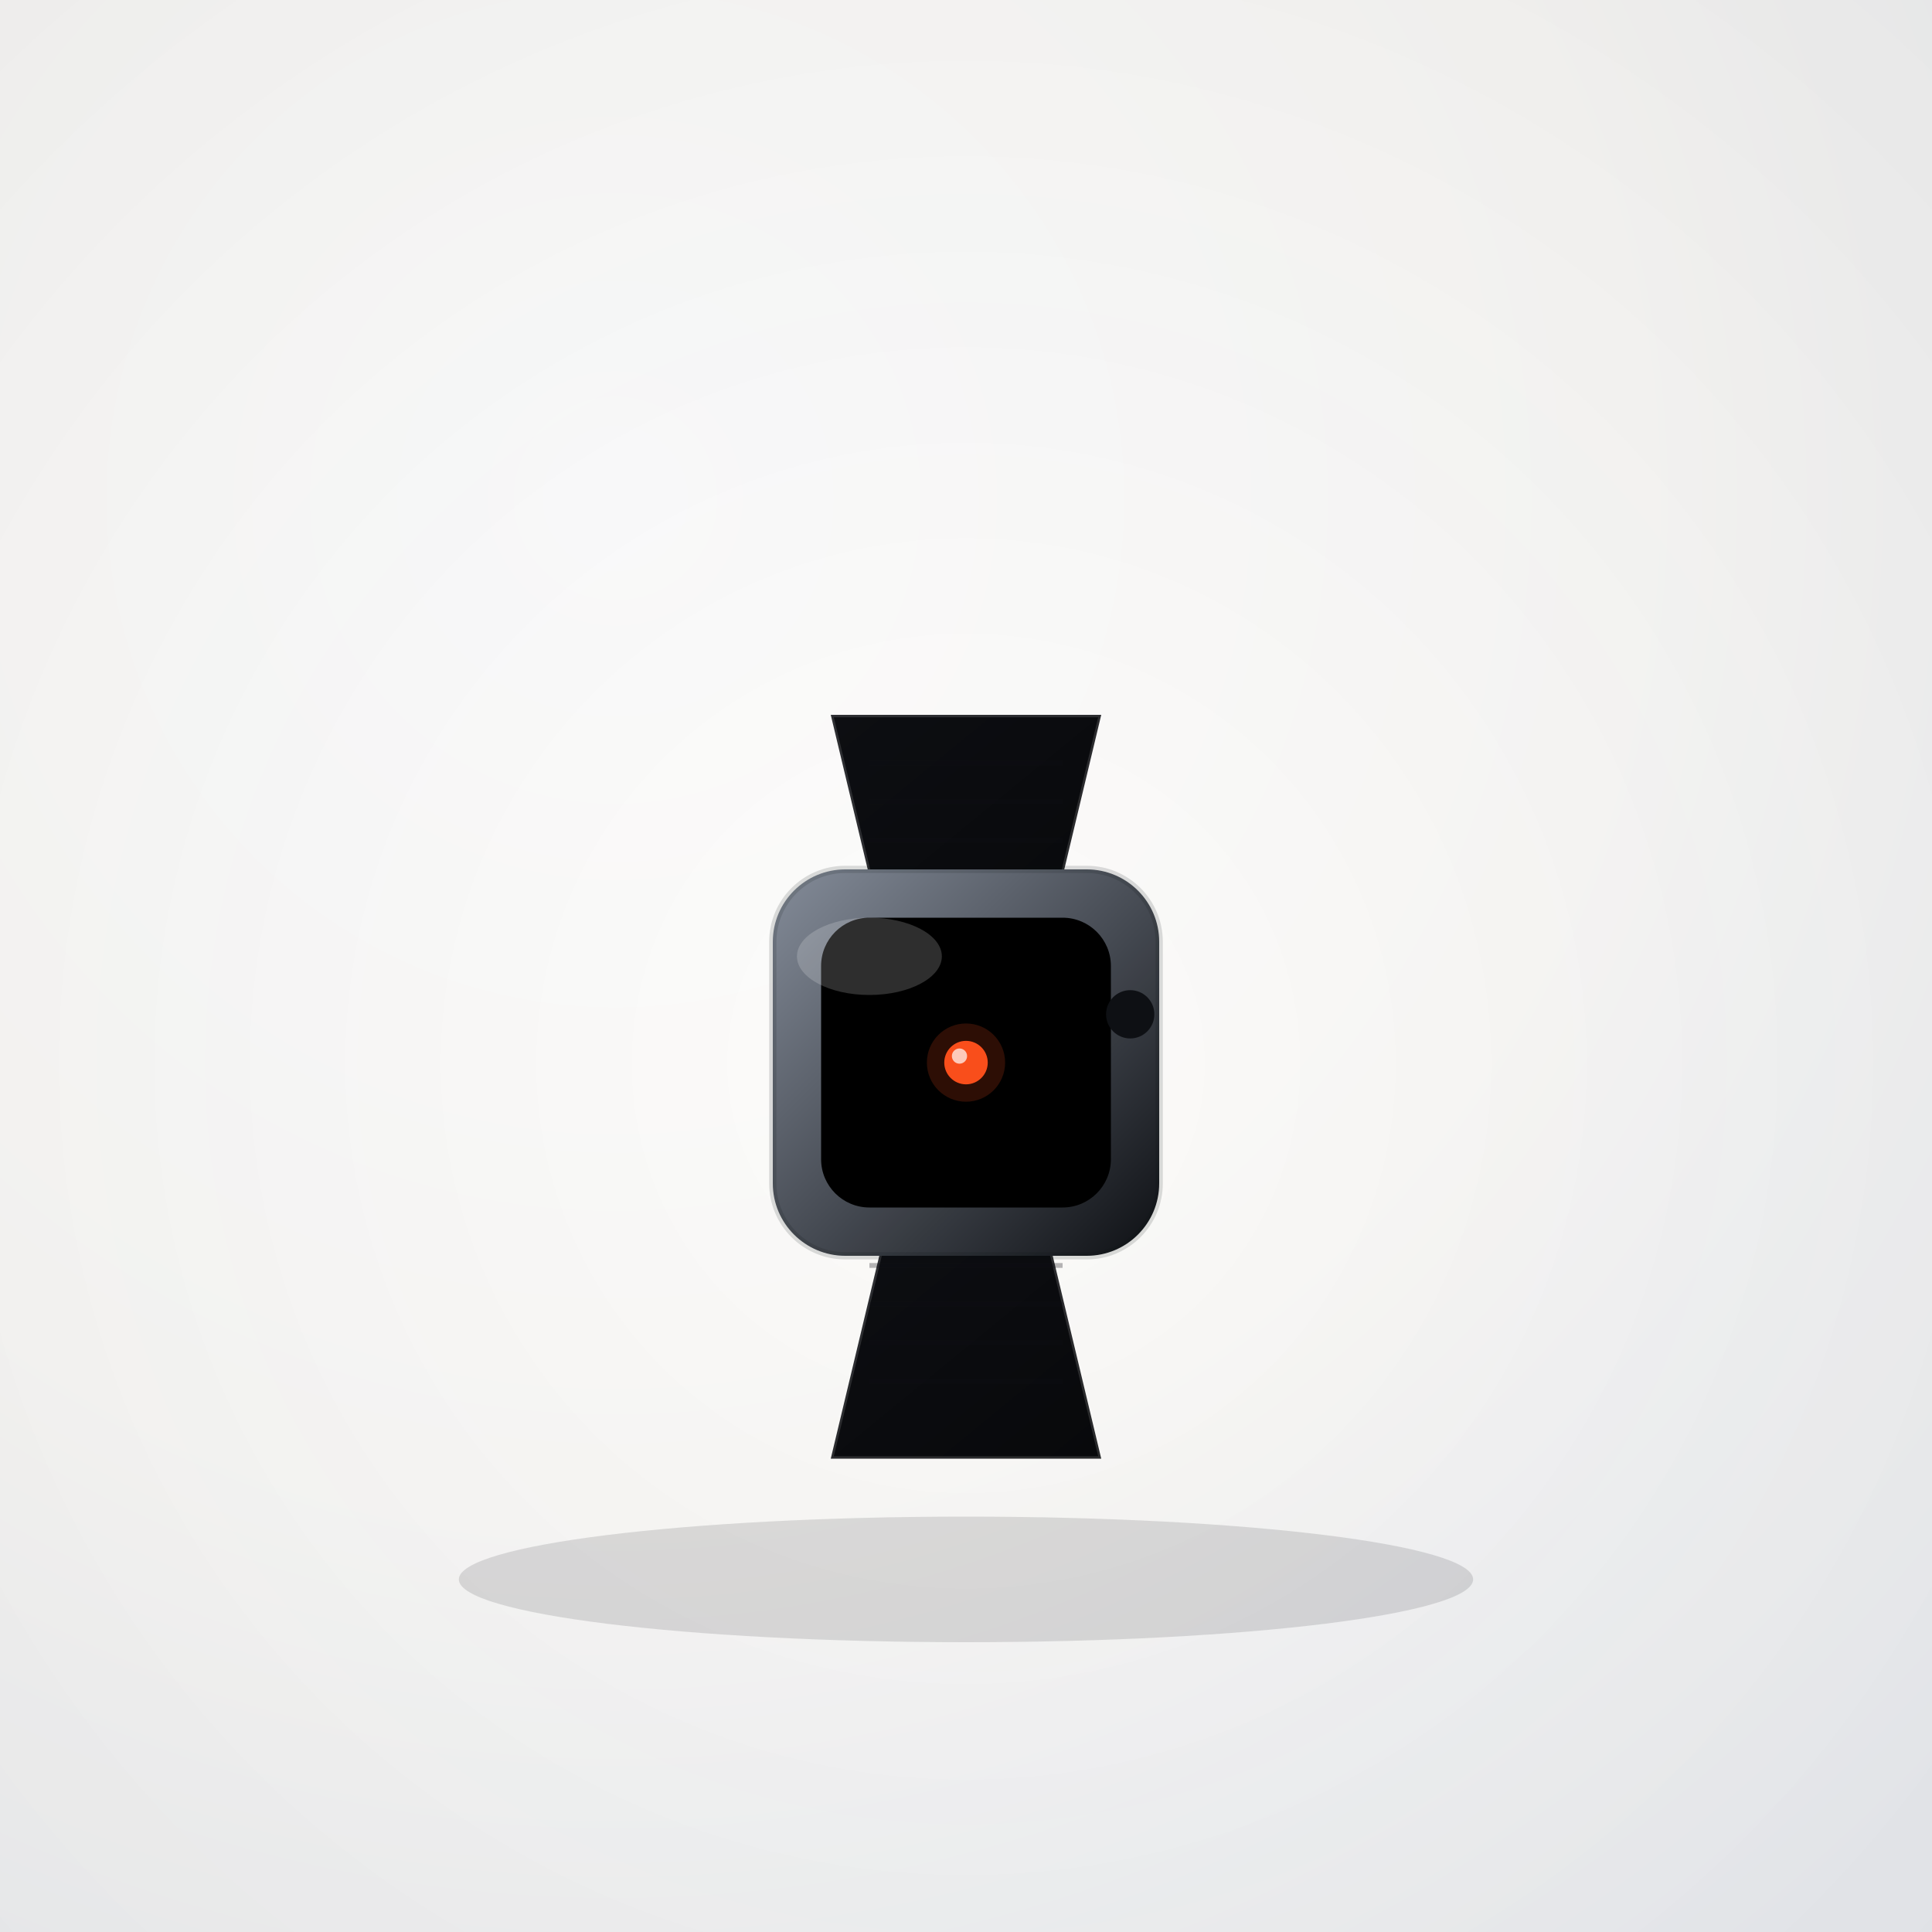
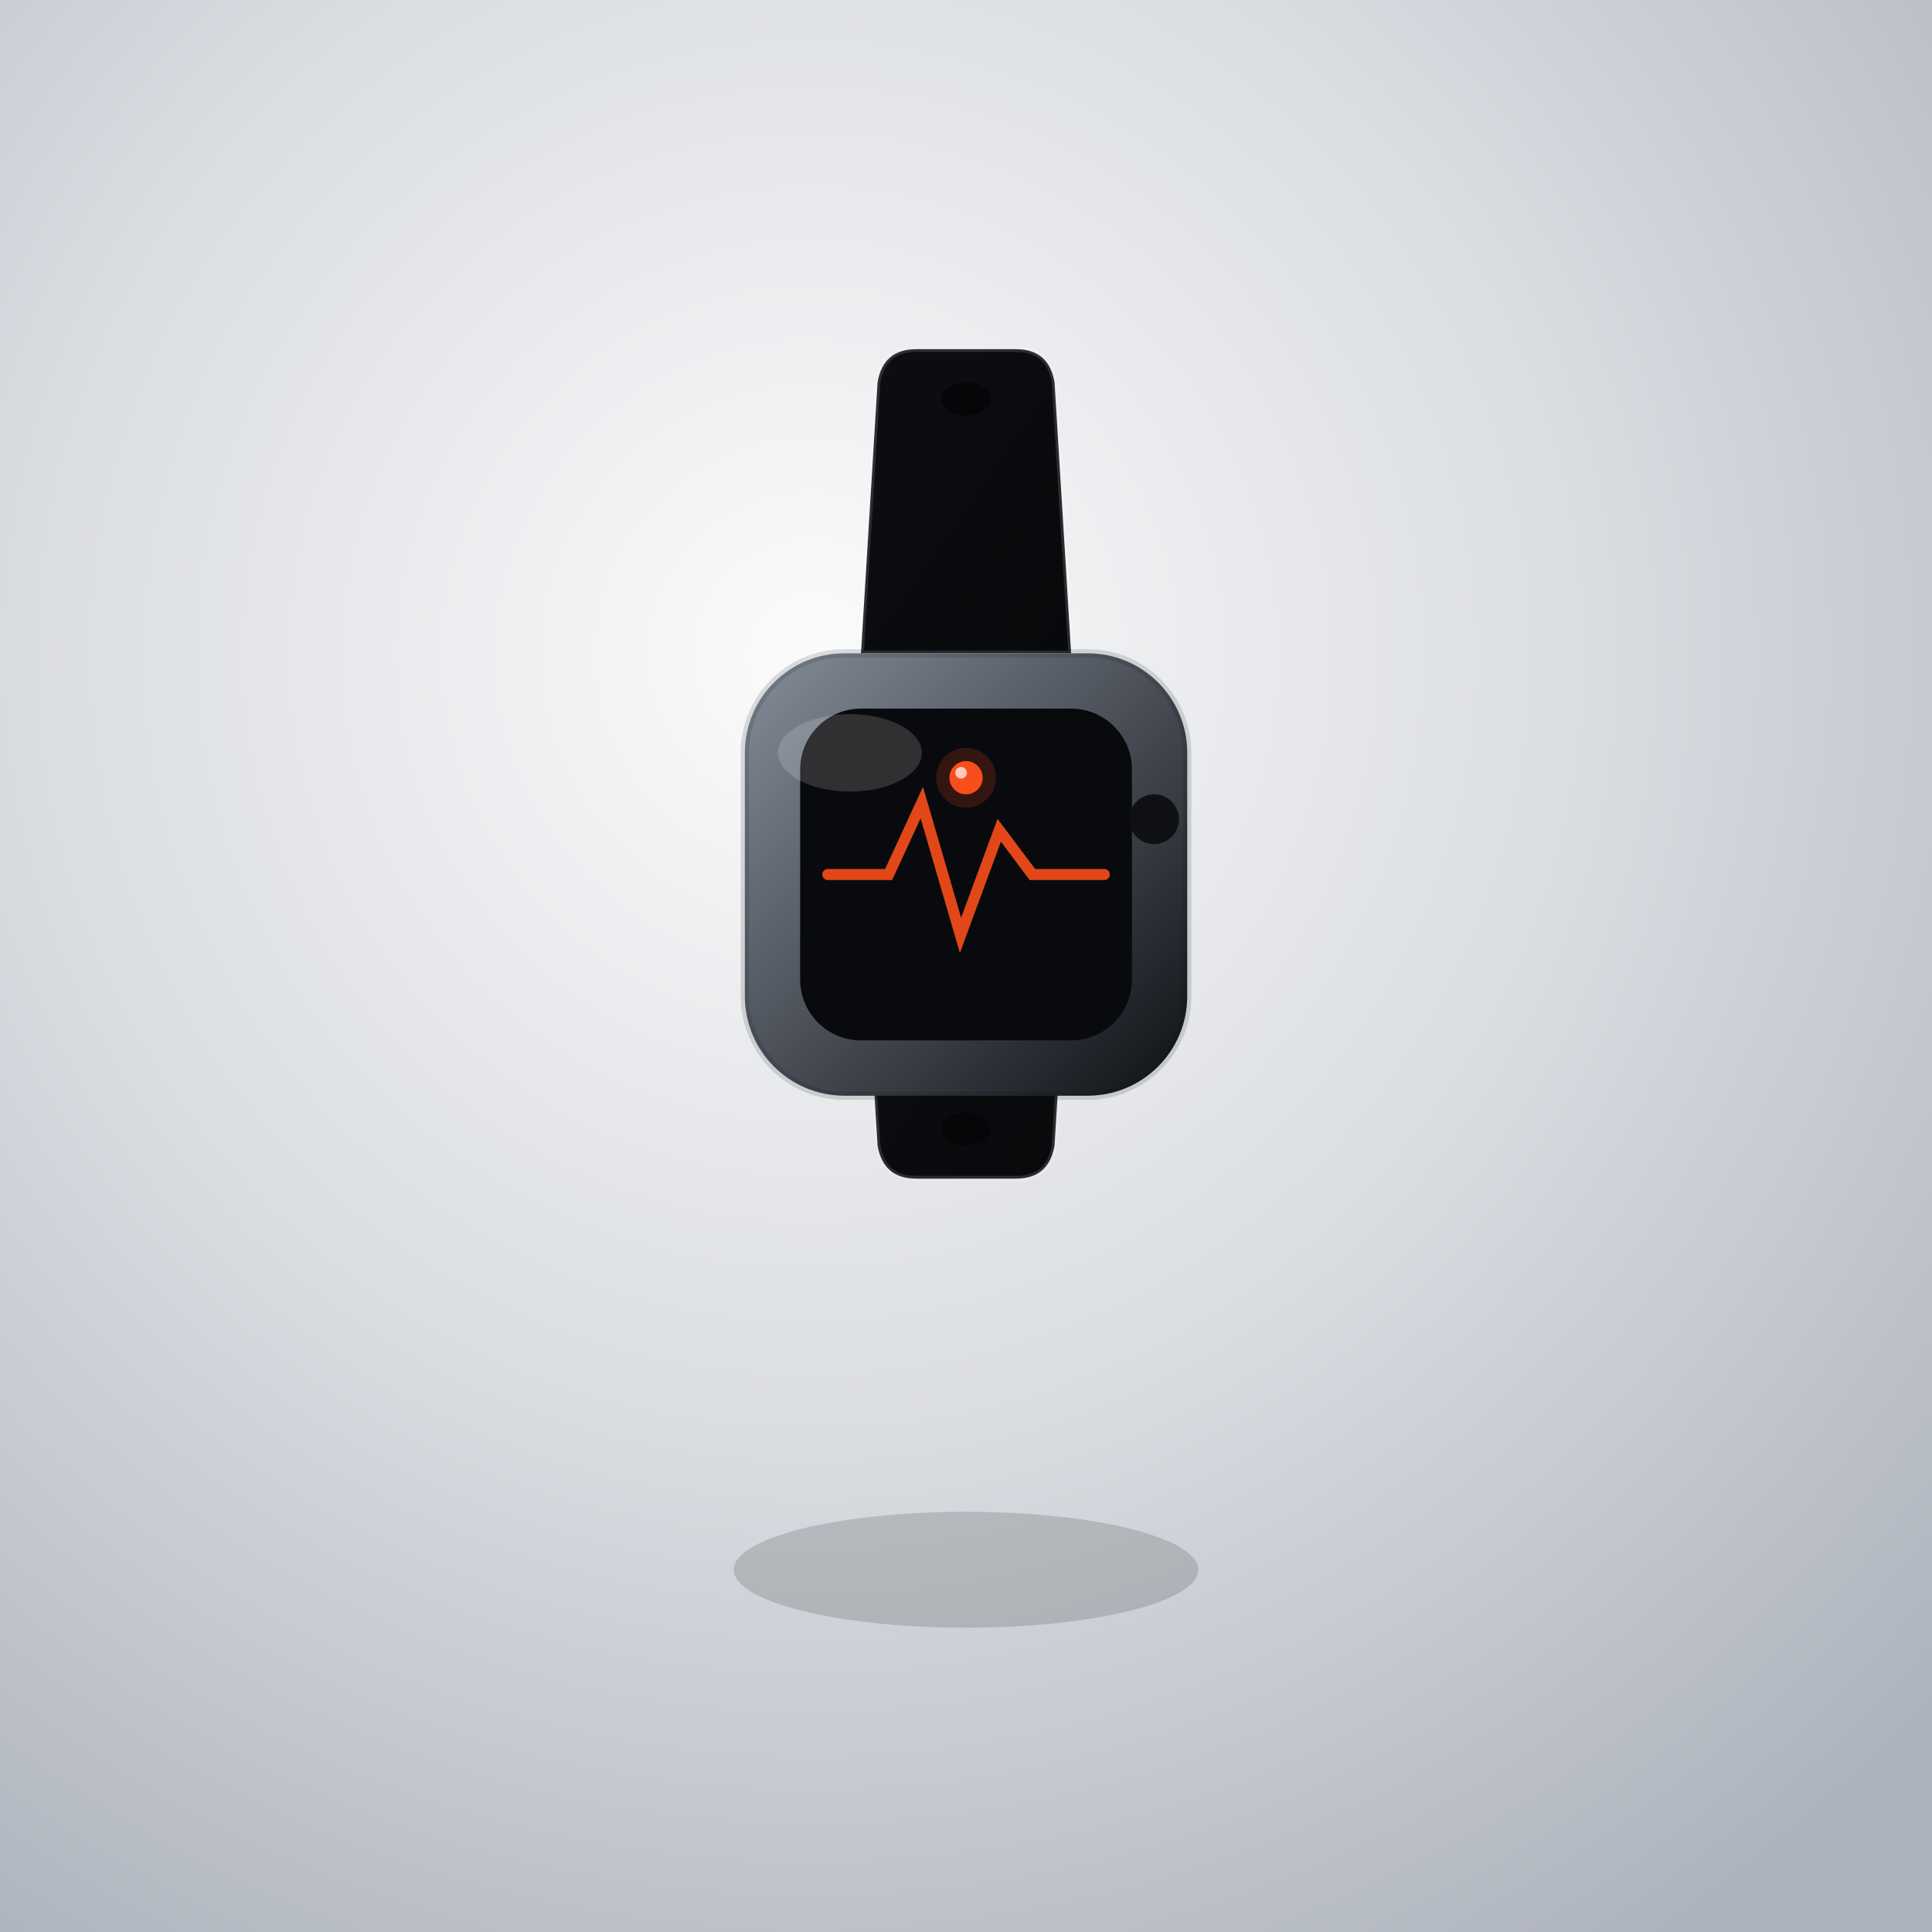
<svg xmlns="http://www.w3.org/2000/svg" viewBox="0 0 800 800" width="800" height="800">
  <defs>
-     <radialGradient id="wash42" cx="0.32" cy="0.26" r="0.95">
-       <stop offset="0" stop-color="#FFFFFF" stop-opacity="1" />
-       <stop offset="0.55" stop-color="#FBFAF8" stop-opacity="1" />
-       <stop offset="1" stop-color="#ECEEF2" stop-opacity="1" />
+     <radialGradient id="glow48" cx="0.42" cy="0.34" r="0.8">
+       <stop offset="0" stop-color="#FFFFFF" stop-opacity="0.95" />
+       <stop offset="0.5" stop-color="#FFFFFF" stop-opacity="0.55" />
+       <stop offset="1" stop-color="#FFFFFF" stop-opacity="0" />
    </radialGradient>
-     <radialGradient id="vig43" cx="0.5" cy="0.55" r="0.75">
-       <stop offset="0" stop-color="#0E1014" stop-opacity="0" />
-       <stop offset="1" stop-color="#0E1014" stop-opacity="0.06" />
-     </radialGradient>
-     <linearGradient id="strap44" x1="0" y1="0" x2="1" y2="1">
+     <linearGradient id="strap49" x1="0" y1="0" x2="1" y2="1">
      <stop offset="0" stop-color="#0d0e12" stop-opacity="1" />
      <stop offset="1" stop-color="#08090B" stop-opacity="1" />
    </linearGradient>
-     <linearGradient id="box45" x1="0" y1="0" x2="1" y2="1">
+     <linearGradient id="box50" x1="0" y1="0" x2="1" y2="1">
      <stop offset="0" stop-color="#858D9A" stop-opacity="1" />
      <stop offset="1" stop-color="#0E1014" stop-opacity="1" />
    </linearGradient>
  </defs>
-   <rect width="800" height="800" fill="#FBFAF8" />
-   <rect width="800" height="800" fill="url(#wash42)" />
-   <ellipse cx="400" cy="654" rx="210" ry="26" fill="#0E1014" opacity="0.13" filter="url(#blur46)" />
-   <path d="M 344 296 L 456 296 L 434 388 L 366 388 Z" fill="url(#strap44)" stroke="#FFFFFF" stroke-width="2" stroke-opacity="0.14" />
-   <path d="M 344 604 L 456 604 L 434 512 L 366 512 Z" fill="url(#strap44)" stroke="#FFFFFF" stroke-width="2" stroke-opacity="0.14" />
-   <line x1="360" y1="316" x2="440" y2="316" stroke="#0E1014" stroke-width="2" stroke-opacity="0.3" />
-   <line x1="360" y1="332" x2="440" y2="332" stroke="#0E1014" stroke-width="2" stroke-opacity="0.3" />
-   <line x1="360" y1="348" x2="440" y2="348" stroke="#0E1014" stroke-width="2" stroke-opacity="0.3" />
-   <line x1="360" y1="364" x2="440" y2="364" stroke="#0E1014" stroke-width="2" stroke-opacity="0.3" />
-   <line x1="360" y1="524" x2="440" y2="524" stroke="#0E1014" stroke-width="2" stroke-opacity="0.3" />
-   <line x1="360" y1="540" x2="440" y2="540" stroke="#0E1014" stroke-width="2" stroke-opacity="0.3" />
-   <line x1="360" y1="556" x2="440" y2="556" stroke="#0E1014" stroke-width="2" stroke-opacity="0.3" />
-   <line x1="360" y1="572" x2="440" y2="572" stroke="#0E1014" stroke-width="2" stroke-opacity="0.3" />
-   <rect x="320" y="360" width="160" height="160" rx="30" fill="url(#box45)" stroke="#0E1014" stroke-width="3" stroke-opacity="0.14" />
-   <rect x="340" y="380" width="120" height="120" rx="20" fill="#090aNaN" />
-   <circle cx="468" cy="420" r="10" fill="#0E1014" />
-   <ellipse cx="360" cy="396" rx="30" ry="16" fill="#FFFFFF" opacity="0.18" />
-   <g>
-     <circle cx="400" cy="440" r="16.2" fill="#F94E1B" opacity="0.18" />
-     <circle cx="400" cy="440" r="9" fill="#F94E1B" />
-     <circle cx="397.3" cy="437.3" r="3.15" fill="#FFFFFF" opacity="0.7" />
+   <rect width="800" height="800" fill="#acb2bc" />
+   <rect width="800" height="800" fill="url(#glow48)" />
+   <ellipse cx="400" cy="650" rx="96.168" ry="24" fill="#0E1014" opacity="0.16" filter="url(#blur51)" />
+   <g transform="translate(-57.94,-141.64) scale(1.1449)">
+     <path d="M 362 360 L 438 360 L 432 262 Q 430 250 418 250 L 382 250 Q 370 250 368 262 Z" fill="url(#strap49)" stroke="#FFFFFF" stroke-width="2" stroke-opacity="0.14" />
+     <path d="M 362 440 L 438 440 L 432 538 Q 430 550 418 550 L 382 550 Q 370 550 368 538 Z" fill="url(#strap49)" stroke="#FFFFFF" stroke-width="2" stroke-opacity="0.14" />
+     <ellipse cx="400" cy="268" rx="9" ry="6" fill="#060608" />
+     <ellipse cx="400" cy="532" rx="9" ry="6" fill="#060608" />
+     <rect x="320" y="360" width="160" height="160" rx="36" fill="url(#box50)" stroke="#0E1014" stroke-width="3" stroke-opacity="0.14" />
+     <rect x="340" y="380" width="120" height="120" rx="22" fill="#090a0d" />
+     <path d="M 350 440 L 372 440 L 384 414 L 398 462 L 412 424 L 424 440 L 450 440" fill="none" stroke="#F94E1B" stroke-width="4" stroke-opacity="0.9" stroke-linecap="round" />
+     <circle cx="468" cy="420" r="9" fill="#0E1014" />
+     <ellipse cx="358" cy="396" rx="26" ry="14" fill="#FFFFFF" opacity="0.16" />
+     <g>
+       <circle cx="400" cy="405" r="10.8" fill="#F94E1B" opacity="0.18" />
+       <circle cx="400" cy="405" r="6" fill="#F94E1B" />
+       <circle cx="398.2" cy="403.2" r="2.1" fill="#FFFFFF" opacity="0.7" />
+     </g>
  </g>
-   <rect width="800" height="800" fill="url(#vig43)" />
</svg>
